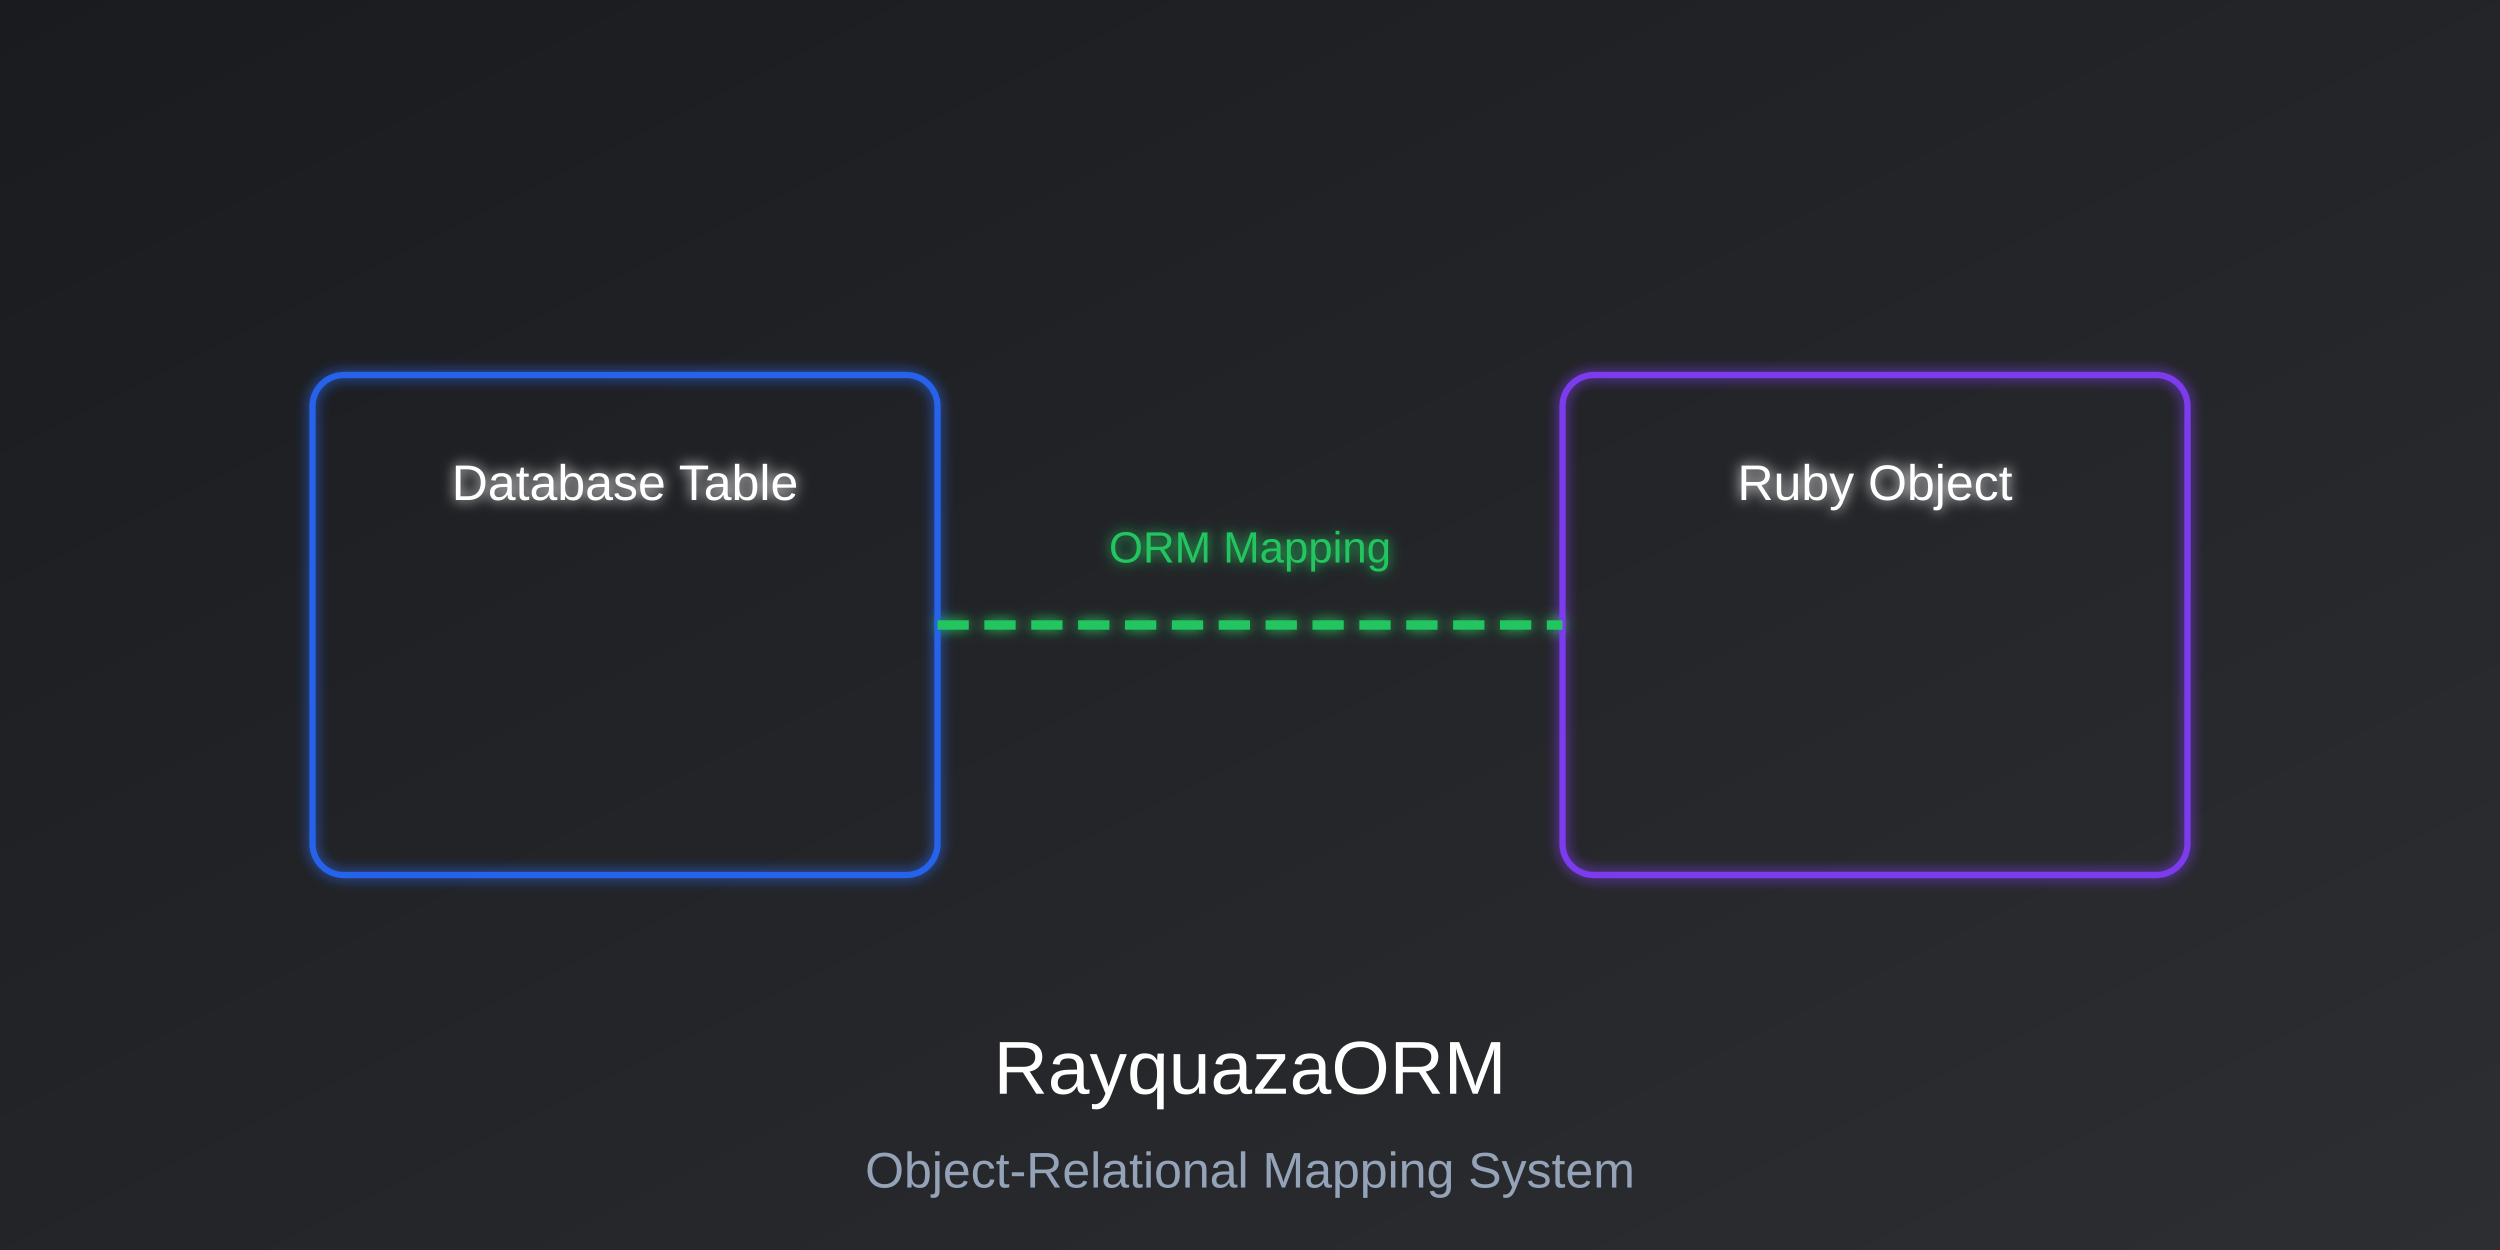
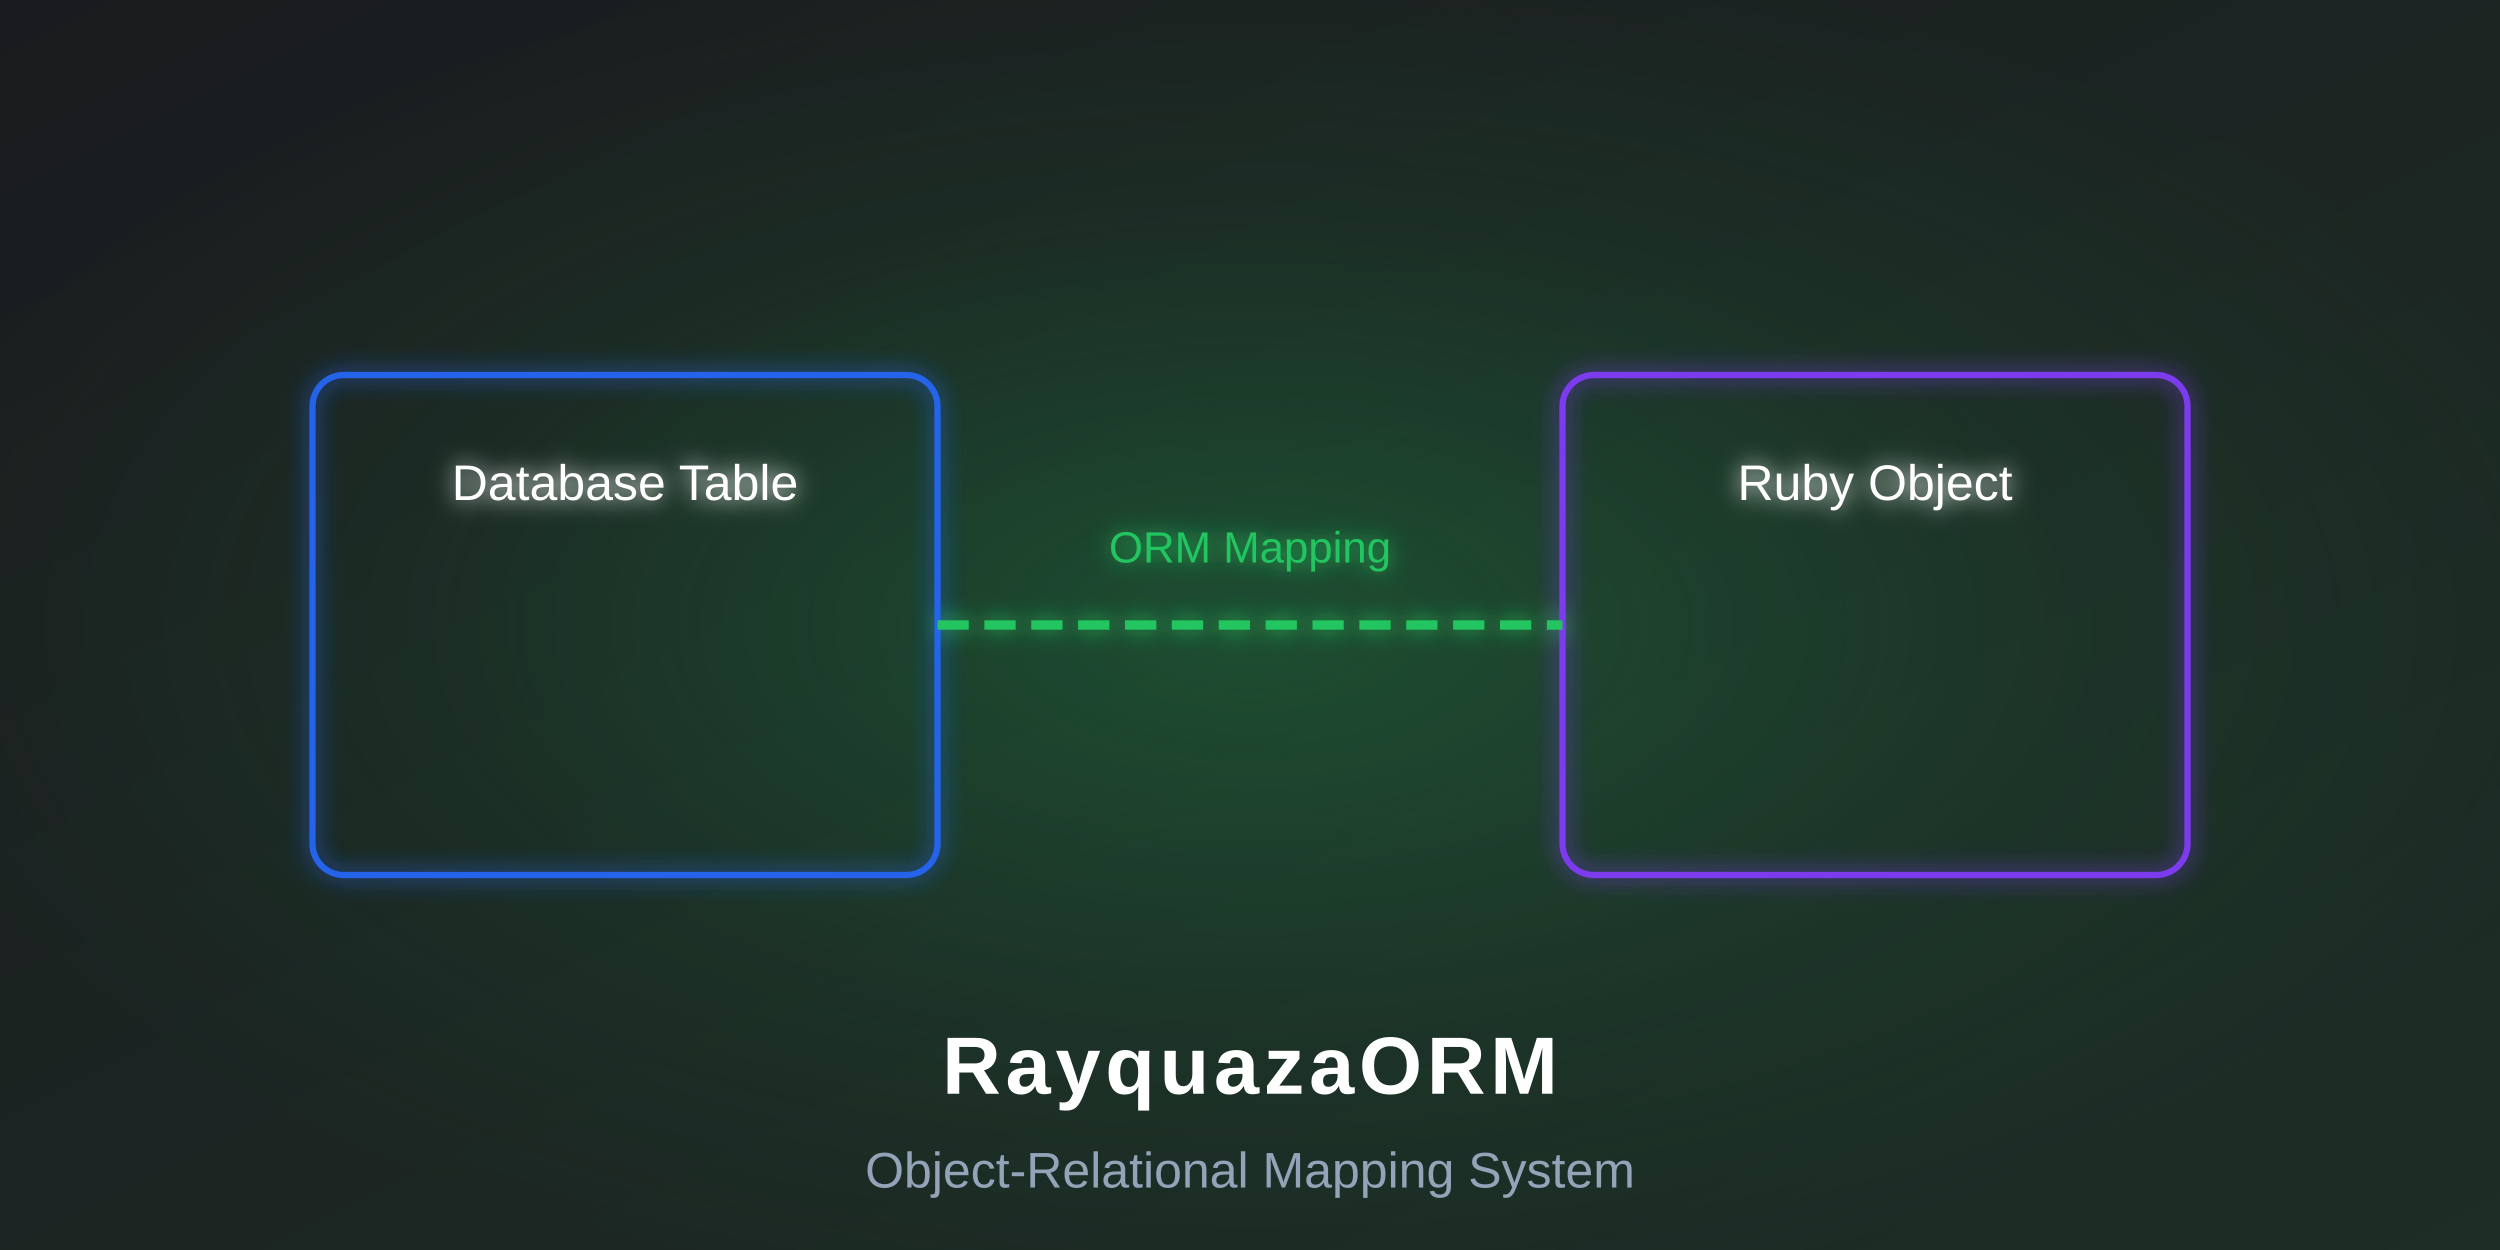
<svg xmlns="http://www.w3.org/2000/svg" width="800" height="400" viewBox="0 0 800 400">
  <defs>
    <linearGradient id="ormGrad" x1="0%" y1="0%" x2="100%" y2="100%">
      <stop offset="0%" style="stop-color:#1a1b1e;stop-opacity:1" />
-       <stop offset="100%" style="stop-color:#2d2e32;stop-opacity:1" />
+       <stop offset="100%" style="stop-color:#1d2e26;stop-opacity:1" />
    </linearGradient>
+     <radialGradient id="halo" cx="50%" cy="50%" r="55%">
+       <stop offset="0%" stop-color="#22c55e" stop-opacity="0.26" />
+       <stop offset="60%" stop-color="#22c55e" stop-opacity="0.07" />
+       <stop offset="100%" stop-color="#22c55e" stop-opacity="0" />
+     </radialGradient>
    <filter id="glow">
-       <feGaussianBlur stdDeviation="2" result="coloredBlur" />
+       <feGaussianBlur stdDeviation="3.5" result="coloredBlur" />
      <feMerge>
        <feMergeNode in="coloredBlur" />
        <feMergeNode in="SourceGraphic" />
      </feMerge>
    </filter>
  </defs>
  <rect width="800" height="400" fill="url(#ormGrad)" />
+   <rect width="800" height="400" fill="url(#halo)" />
  <g transform="translate(400,200)" filter="url(#glow)">
    <rect x="-300" y="-80" width="200" height="160" rx="10" fill="none" stroke="#2563eb" stroke-width="2" />
    <text x="-200" y="-40" text-anchor="middle" font-family="Arial,sans-serif" font-size="16" fill="#fff">Database Table</text>
    <rect x="100" y="-80" width="200" height="160" rx="10" fill="none" stroke="#7c3aed" stroke-width="2" />
    <text x="200" y="-40" text-anchor="middle" font-family="Arial,sans-serif" font-size="16" fill="#fff">Ruby Object</text>
    <path d="M-100,0 L100,0" stroke="#22c55e" stroke-width="3" stroke-dasharray="10,5">
      <animate attributeName="stroke-dashoffset" values="15;0" dur="1s" repeatCount="indefinite" />
    </path>
    <text x="0" y="-20" text-anchor="middle" font-family="Arial,sans-serif" font-size="14" fill="#22c55e">ORM Mapping</text>
  </g>
-   <text x="400" y="350" text-anchor="middle" font-family="Arial,sans-serif" font-size="24" fill="#fff">RayquazaORM</text>
+   <text x="400" y="350" text-anchor="middle" font-family="Arial,sans-serif" font-size="26" font-weight="600" letter-spacing="1.5" fill="#fff">RayquazaORM</text>
  <text x="400" y="380" text-anchor="middle" font-family="Arial,sans-serif" font-size="16" fill="#94a3b8">Object-Relational Mapping System</text>
</svg>
